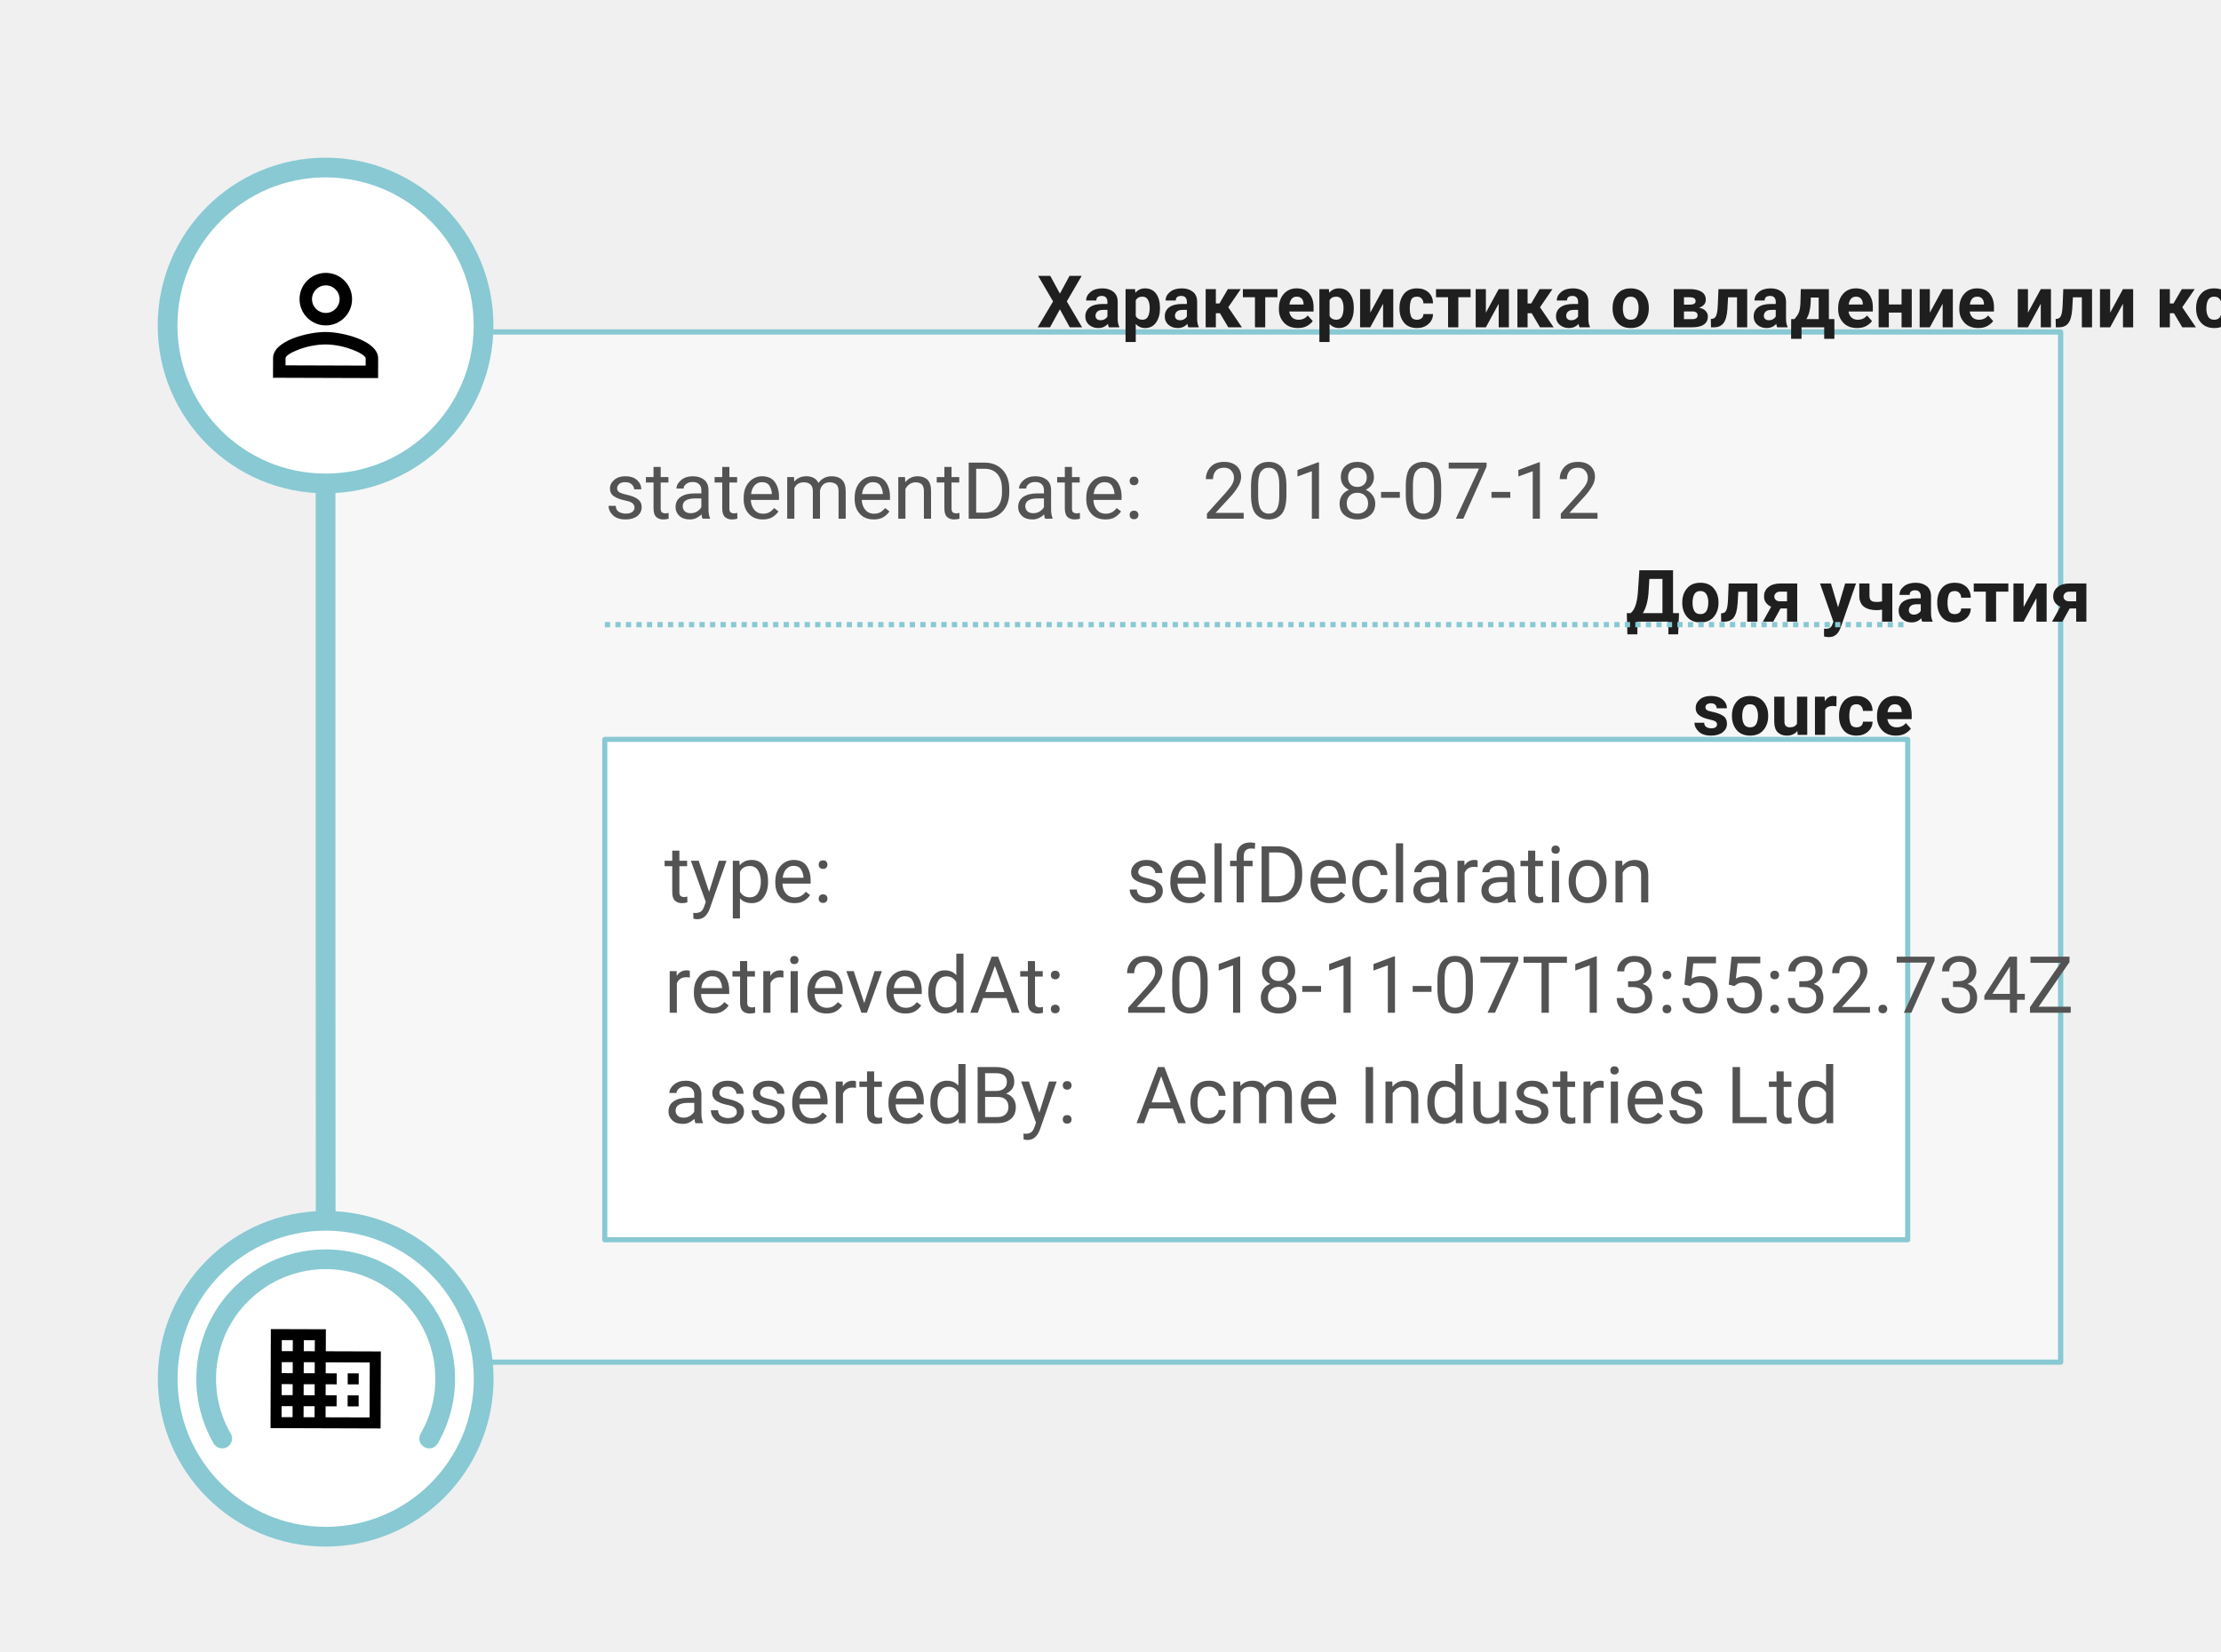
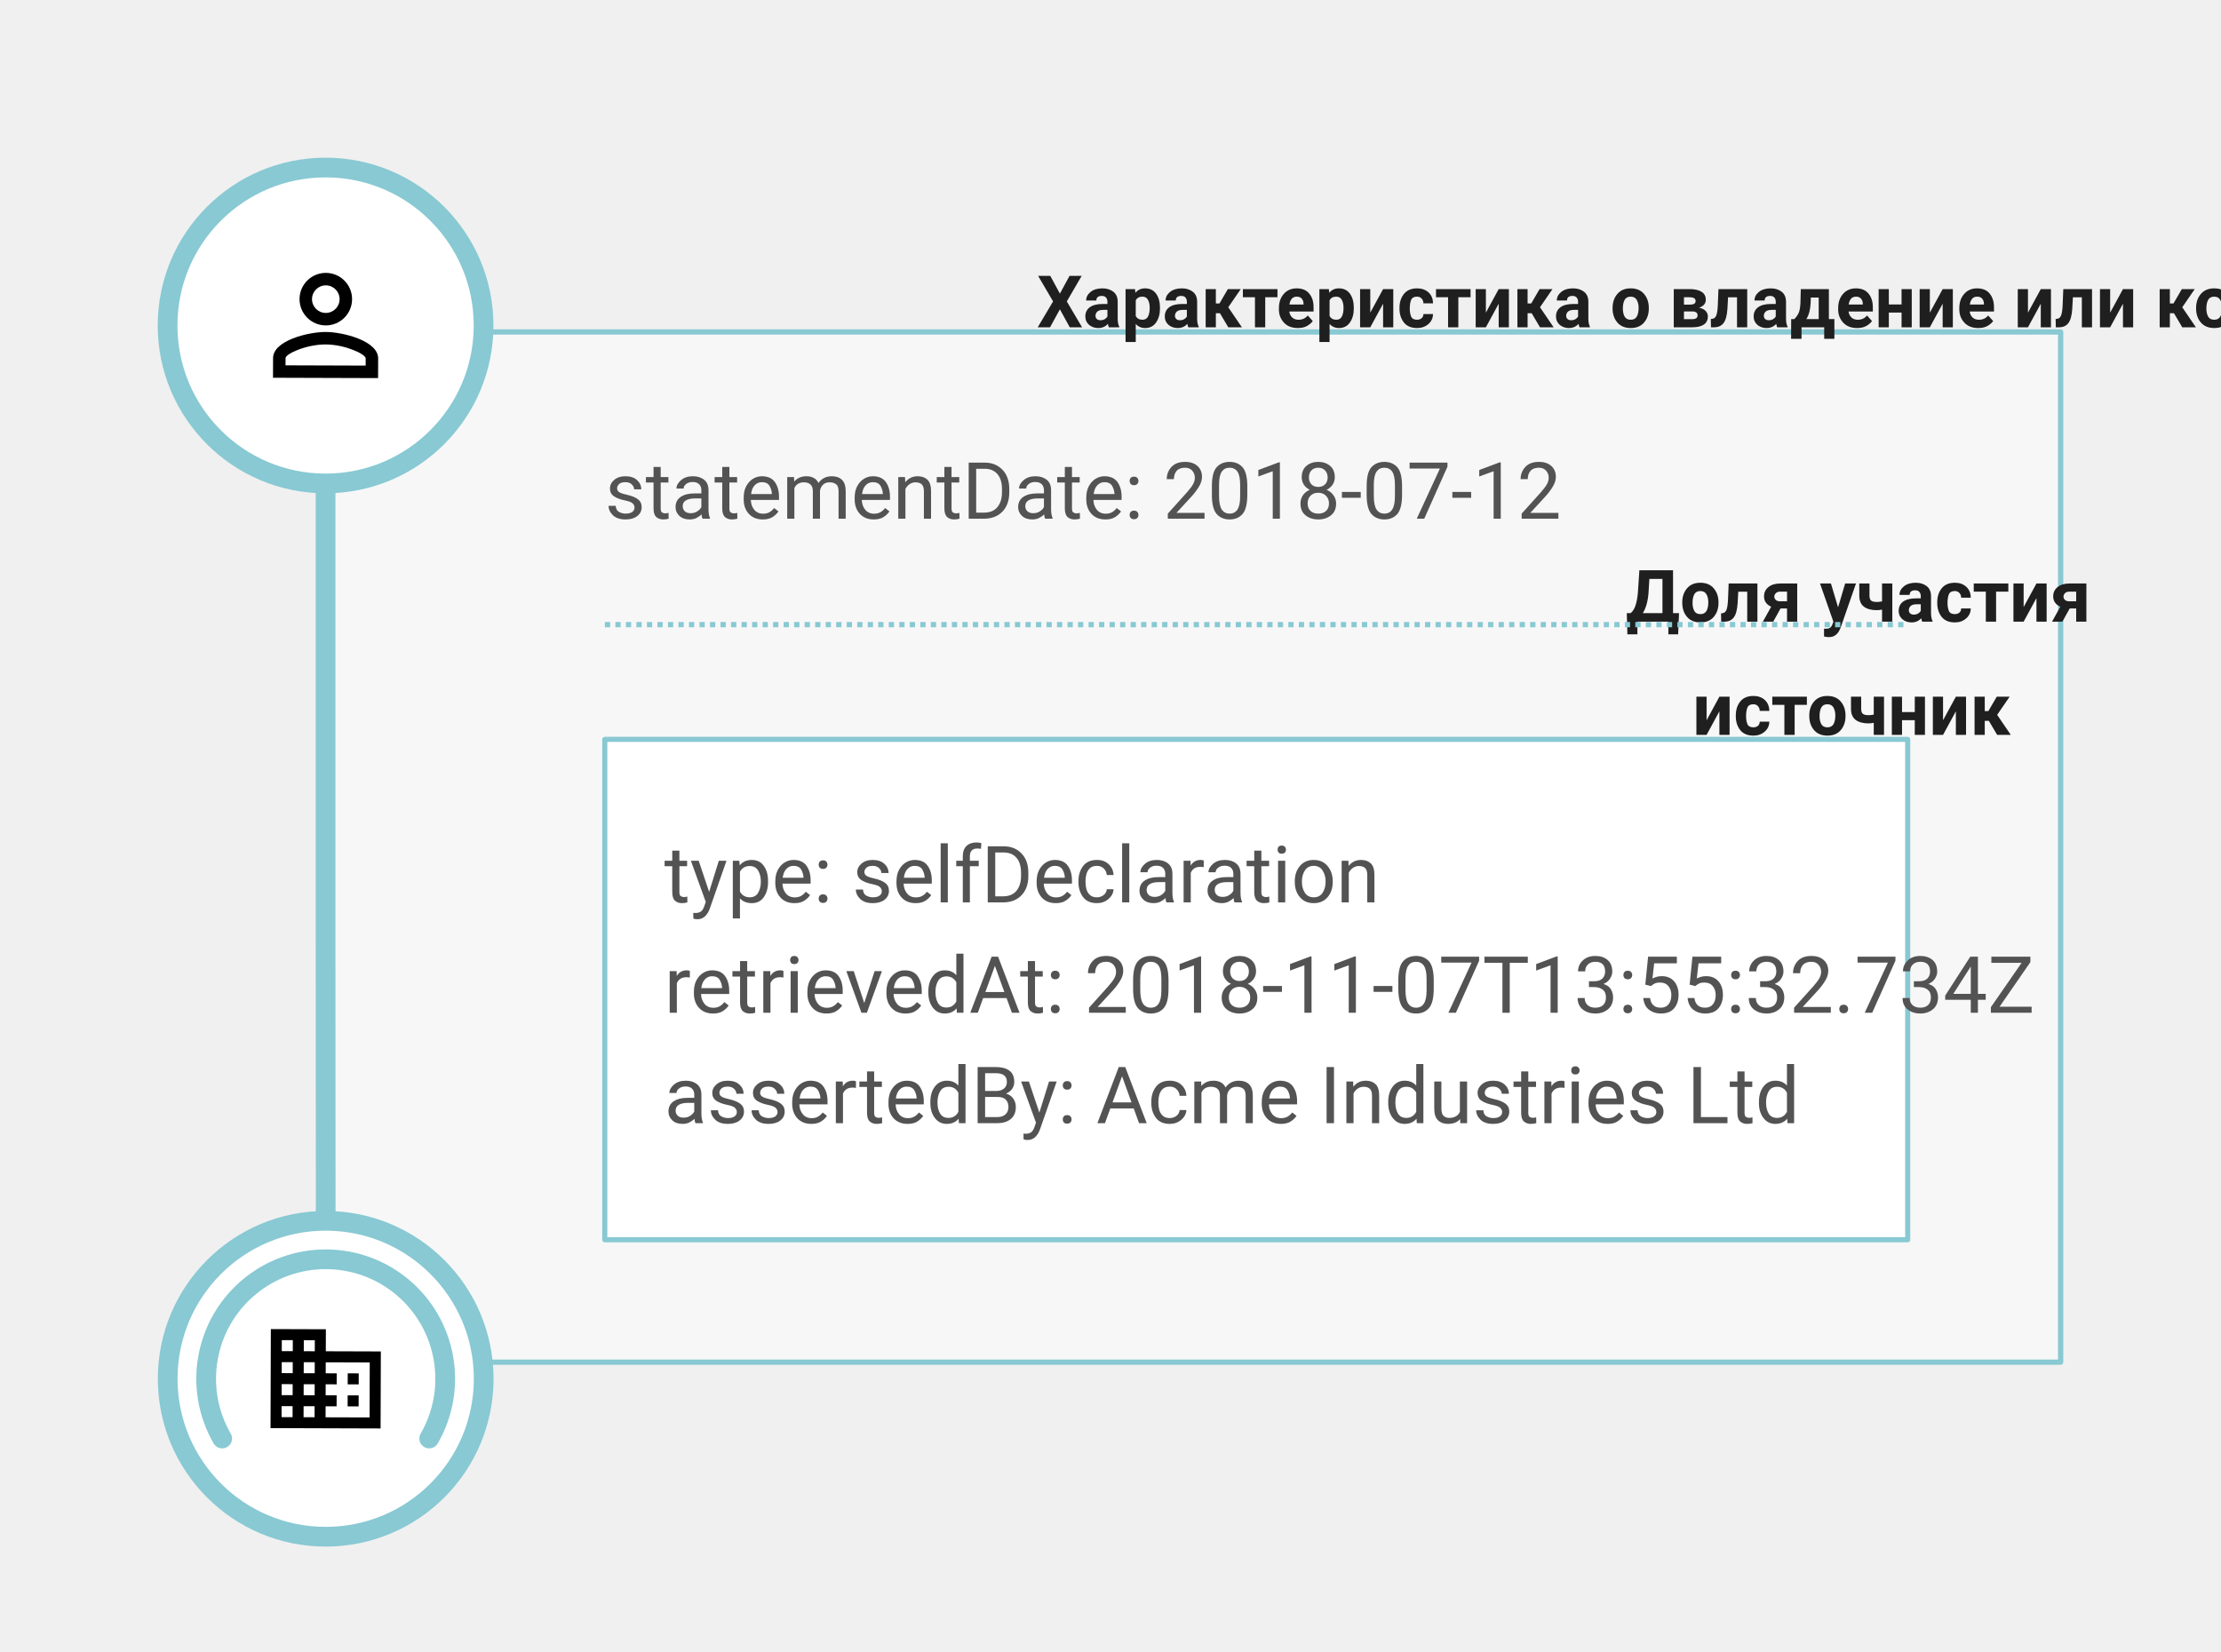
<svg xmlns="http://www.w3.org/2000/svg" id="Layer_1" data-name="Layer 1" viewBox="0 0 422.451 314.247" version="1.1" width="422.451" height="314.247">
  <defs id="defs3">
    <marker orient="auto" refY="0" refX="0" id="Arrow1Lend" style="overflow:visible">
      <path id="path4371" d="M 0,0 5,-5 -12.5,0 5,5 0,0 Z" style="fill:#00deb6;fill-opacity:1;fill-rule:evenodd;stroke:#00deb6;stroke-width:1pt;stroke-opacity:1" transform="matrix(-0.8,0,0,-0.8,-10,0)" />
    </marker>
    <marker orient="auto" refY="0" refX="0" id="Arrow1Mend" style="overflow:visible">
      <path id="path4377" d="M 0,0 5,-5 -12.5,0 5,5 0,0 Z" style="fill:#00deb6;fill-opacity:1;fill-rule:evenodd;stroke:#00deb6;stroke-width:1pt;stroke-opacity:1" transform="matrix(-0.4,0,0,-0.4,-4,0)" />
    </marker>
    <marker orient="auto" refY="0" refX="0" id="Arrow1Mstart" style="overflow:visible">
      <path id="path4374" d="M 0,0 5,-5 -12.5,0 5,5 0,0 Z" style="fill:#88c9d3;fill-opacity:1;fill-rule:evenodd;stroke:#88c9d3;stroke-width:1pt;stroke-opacity:1" transform="matrix(0.4,0,0,0.4,4,0)" />
    </marker>
    <style id="style5">.cls-1,.cls-10,.cls-11,.cls-7,.cls-8{fill:none;}.cls-1,.cls-11{stroke:#00deb6;}.cls-1,.cls-10,.cls-11,.cls-7{stroke-miterlimit:10;}.cls-2{fill:#00deb6;}.cls-3{font-size:16px;fill:#262737;}.cls-12,.cls-3{font-family:HKGrotesk-SemiBold, HK Grotesk;font-weight:700;}.cls-4{letter-spacing:-0.03em;}.cls-5{letter-spacing:-0.02em;}.cls-6{letter-spacing:0em;}.cls-7{stroke:#262737;}.cls-11,.cls-7{stroke-width:5px;}.cls-9{letter-spacing:-0.01em;}.cls-10{stroke:#e6e6e6;}.cls-12{font-size:12px;fill:gray;}.cls-13{letter-spacing:-0.03em;}.cls-14{letter-spacing:-0.01em;}.cls-15{letter-spacing:-0.02em;}.cls-16{letter-spacing:0em;}.cls-17{letter-spacing:0em;}.cls-18{letter-spacing:0em;}</style>
    <marker orient="auto" refY="0" refX="0" id="Arrow1Mstart-2" style="overflow:visible">
      <path id="path4374-0" d="M 0,0 5,-5 -12.5,0 5,5 0,0 Z" style="fill:#88c9d3;fill-opacity:1;fill-rule:evenodd;stroke:#88c9d3;stroke-width:1pt;stroke-opacity:1" transform="matrix(0.4,0,0,0.4,4,0)" />
    </marker>
    <clipPath id="p.1">
      <path style="clip-rule:evenodd" id="path3414" d="M 0,0 30,0 30,26 0,26 Z" />
    </clipPath>
    <clipPath id="p.2">
      <path style="clip-rule:evenodd" id="path3423" d="M 0,0 24,0 24,25 0,25 Z" />
    </clipPath>
    <clipPath id="p.1-3">
      <path style="clip-rule:evenodd" id="path3414-8" d="M 0,0 30,0 30,26 0,26 Z" />
    </clipPath>
    <clipPath id="p.1-3-0">
      <path style="clip-rule:evenodd" id="path3414-8-5" d="M 0,0 30,0 30,26 0,26 Z" />
    </clipPath>
    <clipPath id="p.2-5">
      <path style="clip-rule:evenodd" id="path3423-3" d="M 0,0 24,0 24,25 0,25 Z" />
    </clipPath>
    <clipPath id="p.1-9">
      <path style="clip-rule:evenodd" id="path3414-1" d="M 0,0 30,0 30,26 0,26 Z" />
    </clipPath>
    <marker orient="auto" refY="0" refX="0" id="Arrow1Mstart-2-5" style="overflow:visible">
      <path id="path4374-0-0" d="M 0,0 5,-5 -12.5,0 5,5 0,0 Z" style="fill:#00deb6;fill-opacity:1;fill-rule:evenodd;stroke:#00deb6;stroke-width:1pt;stroke-opacity:1" transform="matrix(0.4,0,0,0.4,4,0)" />
    </marker>
    <marker orient="auto" refY="0" refX="0" id="Arrow1Mstart-4" style="overflow:visible">
      <path id="path4374-9" d="M 0,0 5,-5 -12.5,0 5,5 0,0 Z" style="fill:#00deb6;fill-opacity:1;fill-rule:evenodd;stroke:#00deb6;stroke-width:1pt;stroke-opacity:1" transform="matrix(0.4,0,0,0.4,4,0)" />
    </marker>
    <marker orient="auto" refY="0" refX="0" id="Arrow1Mstart-2-9" style="overflow:visible">
      <path id="path4374-0-9" d="M 0,0 5,-5 -12.5,0 5,5 0,0 Z" style="fill:#88c9d3;fill-opacity:1;fill-rule:evenodd;stroke:#88c9d3;stroke-width:1pt;stroke-opacity:1" transform="matrix(0.4,0,0,0.4,4,0)" />
    </marker>
    <marker orient="auto" refY="0" refX="0" id="Arrow1Mstart-2-9-8" style="overflow:visible">
      <path id="path4374-0-9-9" d="M 0,0 5,-5 -12.5,0 5,5 0,0 Z" style="fill:#88c9d3;fill-opacity:1;fill-rule:evenodd;stroke:#88c9d3;stroke-width:1pt;stroke-opacity:1" transform="matrix(0.4,0,0,0.4,4,0)" />
    </marker>
  </defs>
  <rect style="fill:#f7f7f7;fill-opacity:1;stroke:#88c9d3;stroke-width:1;stroke-linecap:round;stroke-linejoin:round;stroke-miterlimit:10;stroke-dasharray:none;stroke-opacity:1" id="rect11772" width="330" height="196" x="61.951" y="63.161" />
  <circle class="cls-11" id="circle209-2-0-1" style="fill:#ffffff;fill-opacity:1;stroke:#88c9d3;stroke-width:3.75;stroke-linecap:round;stroke-miterlimit:8.5;stroke-dasharray:none;stroke-opacity:1" cx="61.949" cy="262.319" r="30.052" />
  <path class="cls-11" id="circle209-7-4" style="fill:none;stroke:#88c9d3;stroke-width:3.75;stroke-linecap:round;stroke-miterlimit:8.5;stroke-dasharray:none;stroke-opacity:1" d="m 42.26,273.687 a 22.735,22.735 0 0 1 5.075,-28.783 22.735,22.735 0 0 1 29.227,0 22.735,22.735 0 0 1 5.075,28.783" />
  <path class="cls-2" d="M 347.068,56.626 Z" id="path11-6" style="fill:#00deb6" />
  <path d="m 347.068,56.626 0,0 m 0,0 0,0 m 0,0 z m 0,0 z" id="path27-3" />
  <path class="cls-8" d="M 347.068,56.626 Z" id="path29-0" style="fill:none" />
  <path class="cls-8" d="M 347.068,56.626 Z" id="path41-6" style="fill:none" />
  <path d="m 347.068,56.626 z m 0,0 z m 0,0 z m 0,0 z m 0,0 z m 0,0 z m 0,0 z m 0,0 z m 0,0 z m 0,0 z m 0,0 z m 0,0 z" id="path43-0" />
  <path class="cls-10" d="m 347.068,56.626 0,0" id="path45-4" style="fill:none;stroke:#e6e6e6;stroke-miterlimit:10" />
  <path class="cls-10" d="m 347.068,56.626 0,0" id="path47-5" style="fill:none;stroke:#e6e6e6;stroke-miterlimit:10" />
  <path class="cls-10" d="m 347.068,56.626 0,0" id="path49-8" style="fill:none;stroke:#e6e6e6;stroke-miterlimit:10" />
  <path class="cls-10" d="m 347.068,56.626 0,0" id="path51-2" style="fill:none;stroke:#e6e6e6;stroke-miterlimit:10" />
  <path class="cls-10" d="m 347.068,56.626 0,0" id="path53-8" style="fill:none;stroke:#e6e6e6;stroke-miterlimit:10" />
  <path class="cls-10" d="m 347.068,56.626 0,0" id="path55-6" style="fill:none;stroke:#e6e6e6;stroke-miterlimit:10" />
  <path class="cls-10" d="m 347.068,56.626 0,0" id="path57-8" style="fill:none;stroke:#e6e6e6;stroke-miterlimit:10" />
  <path class="cls-10" d="m 347.068,56.626 0,0" id="path59-5" style="fill:none;stroke:#e6e6e6;stroke-miterlimit:10" />
  <path class="cls-10" d="m 347.068,56.626 0,0" id="path61-3" style="fill:none;stroke:#e6e6e6;stroke-miterlimit:10" />
  <path class="cls-10" d="m 347.068,56.626 0,0" id="path63-4" style="fill:none;stroke:#e6e6e6;stroke-miterlimit:10" />
  <path class="cls-10" d="m 347.068,56.626 0,0" id="path65-0" style="fill:none;stroke:#e6e6e6;stroke-miterlimit:10" />
  <path class="cls-10" d="m 347.068,56.626 0,0" id="path67-1" style="fill:none;stroke:#e6e6e6;stroke-miterlimit:10" />
  <path class="cls-10" d="m 347.068,56.626 0,0" id="path69-7" style="fill:none;stroke:#e6e6e6;stroke-miterlimit:10" />
  <path class="cls-10" d="m 347.068,56.626 0,0" id="path71-7" style="fill:none;stroke:#e6e6e6;stroke-miterlimit:10" />
  <path class="cls-10" d="m 347.068,56.626 0,0" id="path73-8" style="fill:none;stroke:#e6e6e6;stroke-miterlimit:10" />
  <path class="cls-10" d="m 347.068,56.626 0,0" id="path75-0" style="fill:none;stroke:#e6e6e6;stroke-miterlimit:10" />
  <path class="cls-10" d="m 347.068,56.626 0,0" id="path77-8" style="fill:none;stroke:#e6e6e6;stroke-miterlimit:10" />
  <path class="cls-11" d="m 347.068,56.626 0,0" id="path79-9" style="fill:none;stroke:#00deb6;stroke-width:5px;stroke-miterlimit:10" />
  <path class="cls-11" d="m 347.068,56.626 0,0" id="path85-7" style="fill:none;stroke:#00deb6;stroke-width:5px;stroke-miterlimit:10" />
  <path class="cls-11" d="m 347.068,56.626 0,0" id="path87-8" style="fill:none;stroke:#00deb6;stroke-width:5px;stroke-miterlimit:10" />
  <path class="cls-11" d="m 347.068,56.626 0,0" id="path89-3" style="fill:none;stroke:#00deb6;stroke-width:5px;stroke-miterlimit:10" />
  <path class="cls-11" d="m 347.068,56.626 0,0" id="path91-9" style="fill:none;stroke:#00deb6;stroke-width:5px;stroke-miterlimit:10" />
  <path class="cls-11" d="m 347.068,56.626 0,0" id="path93-7" style="fill:none;stroke:#00deb6;stroke-width:5px;stroke-miterlimit:10" />
  <path class="cls-11" d="m 347.068,56.626 0,0" id="path95-2" style="fill:none;stroke:#00deb6;stroke-width:5px;stroke-miterlimit:10" />
  <path class="cls-10" d="m 347.068,56.626 0,0" id="path97-5" style="fill:none;stroke:#e6e6e6;stroke-miterlimit:10" />
  <path class="cls-10" d="m 347.068,56.626 0,0" id="path99-0" style="fill:none;stroke:#e6e6e6;stroke-miterlimit:10" />
  <path class="cls-10" d="m 347.068,56.626 0,0" id="path101-2" style="fill:none;stroke:#e6e6e6;stroke-miterlimit:10" />
  <path class="cls-10" d="m 347.068,56.626 0,0" id="path103-4" style="fill:none;stroke:#e6e6e6;stroke-miterlimit:10" />
  <path class="cls-10" d="m 347.068,56.626 0,0" id="path105-8" style="fill:none;stroke:#e6e6e6;stroke-miterlimit:10" />
  <path class="cls-10" d="m 347.068,56.626 0,0" id="path107-0" style="fill:none;stroke:#e6e6e6;stroke-miterlimit:10" />
  <path class="cls-10" d="m 347.068,56.626 0,0" id="path109-6" style="fill:none;stroke:#e6e6e6;stroke-miterlimit:10" />
  <path class="cls-10" d="m 347.068,56.626 0,0" id="path111-2" style="fill:none;stroke:#e6e6e6;stroke-miterlimit:10" />
  <path class="cls-10" d="m 347.068,56.626 0,0" id="path113-6" style="fill:none;stroke:#e6e6e6;stroke-miterlimit:10" />
  <path class="cls-10" d="m 347.068,56.626 0,0" id="path115-5" style="fill:none;stroke:#e6e6e6;stroke-miterlimit:10" />
  <path class="cls-10" d="m 347.068,56.626 0,0" id="path117-6" style="fill:none;stroke:#e6e6e6;stroke-miterlimit:10" />
  <path class="cls-10" d="m 347.068,56.626 0,0" id="path119-6" style="fill:none;stroke:#e6e6e6;stroke-miterlimit:10" />
  <path class="cls-2" d="M 347.068,56.626 Z" id="path171-1" style="fill:#00deb6" />
  <path class="cls-2" d="M 347.068,56.626 Z" id="path197-3" style="fill:#00deb6" />
  <path class="cls-8" d="M 347.068,56.626 Z" id="path211-2" style="fill:none" />
  <path d="m 347.068,56.626 z m 0,0 z m 0,0 z m 0,0 z m 0,0 z m 0,0 z m 0,0 z m 0,0 z m 0,0 z m 0,0 z m 0,0 z m 0,0 z" id="path213-9" />
  <path id="path4516" d="m 61.97,257.087 0.013,-4.186 -10.466,-0.034 -0.059,18.838 20.932,0.068 0.048,-14.652 z m -6.32,12.539 -2.093,-0.007 0.006,-2.093 2.093,0.007 z m 0.013,-4.186 -2.093,-0.007 0.006,-2.093 2.093,0.007 z m 0.013,-4.186 -2.093,-0.007 0.006,-2.093 2.093,0.007 z m 0.013,-4.186 -2.093,-0.007 0.006,-2.093 2.093,0.007 z m 4.146,12.573 -2.093,-0.006 0.006,-2.095 2.093,0.007 z m 0.013,-4.186 -2.093,-0.006 0.006,-2.093 2.093,0.007 z m 0.013,-4.186 -2.093,-0.006 0.006,-2.093 2.093,0.007 z m 0.013,-4.186 -2.093,-0.006 0.007,-2.093 2.093,0.007 z m 10.426,12.593 -8.373,-0.025 0.006,-2.093 2.093,0.007 0.006,-2.093 -2.093,-0.006 0.006,-2.093 2.093,0.007 0.006,-2.093 -2.093,-0.006 0.006,-2.093 8.373,0.028 z m -2.066,-8.38 -2.093,-0.006 -0.007,2.093 2.093,0.007 z m -0.013,4.186 -2.093,-0.006 -0.007,2.093 2.093,0.007 z" />
  <circle class="cls-11" id="circle209-2-0-1-7" style="fill:#ffffff;fill-opacity:1;stroke:#88c9d3;stroke-width:3.75;stroke-linecap:round;stroke-miterlimit:8.5;stroke-dasharray:none;stroke-opacity:1" cx="61.927" cy="61.927" r="30.052" />
  <path style="fill:none;fill-rule:evenodd;stroke:#88c9d3;stroke-width:3.75;stroke-linecap:butt;stroke-linejoin:miter;stroke-miterlimit:8.5;stroke-dasharray:none;stroke-opacity:1" d="m 61.927,91.979 1.2e-5,85.868 0.023,54.42" id="path12354-2-8-1" />
  <path id="path5743" d="m 61.979,54.292 a 2.623,2.623 0 1 1 -2.632,2.614 2.623,2.623 0 0 1 2.632,-2.614 m -0.036,11.242 c 3.71,0.012 7.614,1.849 7.611,2.648 l -0.005,1.374 -15.24,-0.05 0.005,-1.374 c 0,-0.799 3.918,-2.611 7.629,-2.598 m 0.044,-13.616 a 4.997,4.997 0 1 0 4.981,5.013 4.995,4.995 0 0 0 -4.981,-5.013 z m -0.036,11.242 c -3.335,-0.011 -9.999,1.641 -10.011,4.964 l -0.012,3.747 19.986,0.064 0.013,-3.747 c 0.011,-3.322 -6.641,-5.017 -9.976,-5.028 z" />
  <rect style="fill:#ffffff;fill-opacity:1;stroke:#88c9d3;stroke-width:0.97;stroke-linecap:round;stroke-linejoin:round;stroke-miterlimit:10;stroke-dasharray:none;stroke-opacity:1" id="rect11772-8" width="247.824" height="95.199" x="115.035" y="140.672" />
  <text xml:space="preserve" style="font-style:normal;font-variant:normal;font-weight:normal;font-stretch:normal;font-size:15px;line-height:140%;font-family:Roboto;-inkscape-font-specification:'Roboto, Normal';text-align:start;letter-spacing:0px;word-spacing:0px;writing-mode:lr-tb;text-anchor:start;fill:#535353;fill-opacity:1;stroke:none;stroke-width:1px;stroke-linecap:butt;stroke-linejoin:miter;stroke-opacity:1" x="126.353" y="171.688" id="text14691">
-     <tspan x="126.353" y="171.688" style="color:#000000;font-style:normal;font-variant:normal;font-weight:normal;font-stretch:normal;font-size:15px;line-height:140%;font-family:Roboto;-inkscape-font-specification:'Roboto, Normal';text-align:start;writing-mode:lr-tb;text-anchor:start;clip-rule:nonzero;display:inline;overflow:visible;visibility:visible;opacity:1;isolation:auto;mix-blend-mode:normal;color-interpolation:sRGB;color-interpolation-filters:linearRGB;solid-color:#000000;solid-opacity:1;fill:#535353;fill-opacity:1;fill-rule:nonzero;stroke:none;stroke-width:1px;stroke-linecap:butt;stroke-linejoin:miter;stroke-miterlimit:4;stroke-dasharray:none;stroke-dashoffset:0;stroke-opacity:1;color-rendering:auto;image-rendering:auto;shape-rendering:auto;text-rendering:auto;enable-background:accumulate" id="tspan9721">type:               selfDeclaration</tspan>
-     <tspan x="126.353" y="192.688" style="color:#000000;font-style:normal;font-variant:normal;font-weight:normal;font-stretch:normal;font-size:15px;line-height:140%;font-family:Roboto;-inkscape-font-specification:'Roboto, Normal';text-align:start;writing-mode:lr-tb;text-anchor:start;clip-rule:nonzero;display:inline;overflow:visible;visibility:visible;opacity:1;isolation:auto;mix-blend-mode:normal;color-interpolation:sRGB;color-interpolation-filters:linearRGB;solid-color:#000000;solid-opacity:1;fill:#535353;fill-opacity:1;fill-rule:nonzero;stroke:none;stroke-width:1px;stroke-linecap:butt;stroke-linejoin:miter;stroke-miterlimit:4;stroke-dasharray:none;stroke-dashoffset:0;stroke-opacity:1;color-rendering:auto;image-rendering:auto;shape-rendering:auto;text-rendering:auto;enable-background:accumulate" id="tspan9725">retrievedAt:   2018-11-07T13:55:32.734Z</tspan>
-     <tspan x="126.353" y="213.688" style="color:#000000;font-style:normal;font-variant:normal;font-weight:normal;font-stretch:normal;font-size:15px;line-height:140%;font-family:Roboto;-inkscape-font-specification:'Roboto, Normal';text-align:start;writing-mode:lr-tb;text-anchor:start;clip-rule:nonzero;display:inline;overflow:visible;visibility:visible;opacity:1;isolation:auto;mix-blend-mode:normal;color-interpolation:sRGB;color-interpolation-filters:linearRGB;solid-color:#000000;solid-opacity:1;fill:#535353;fill-opacity:1;fill-rule:nonzero;stroke:none;stroke-width:1px;stroke-linecap:butt;stroke-linejoin:miter;stroke-miterlimit:4;stroke-dasharray:none;stroke-dashoffset:0;stroke-opacity:1;color-rendering:auto;image-rendering:auto;shape-rendering:auto;text-rendering:auto;enable-background:accumulate" id="tspan10952">assertedBy:   Acme Industries Ltd</tspan>
+     <tspan x="126.353" y="171.688" style="color:#000000;font-style:normal;font-variant:normal;font-weight:normal;font-stretch:normal;font-size:15px;line-height:140%;font-family:Roboto;-inkscape-font-specification:'Roboto, Normal';text-align:start;writing-mode:lr-tb;text-anchor:start;clip-rule:nonzero;display:inline;overflow:visible;visibility:visible;opacity:1;isolation:auto;mix-blend-mode:normal;color-interpolation:sRGB;color-interpolation-filters:linearRGB;solid-color:#000000;solid-opacity:1;fill:#535353;fill-opacity:1;fill-rule:nonzero;stroke:none;stroke-width:1px;stroke-linecap:butt;stroke-linejoin:miter;stroke-miterlimit:4;stroke-dasharray:none;stroke-dashoffset:0;stroke-opacity:1;color-rendering:auto;image-rendering:auto;shape-rendering:auto;text-rendering:auto;enable-background:accumulate" id="tspan9721">type: selfDeclaration</tspan>
+     <tspan x="126.353" y="192.688" style="color:#000000;font-style:normal;font-variant:normal;font-weight:normal;font-stretch:normal;font-size:15px;line-height:140%;font-family:Roboto;-inkscape-font-specification:'Roboto, Normal';text-align:start;writing-mode:lr-tb;text-anchor:start;clip-rule:nonzero;display:inline;overflow:visible;visibility:visible;opacity:1;isolation:auto;mix-blend-mode:normal;color-interpolation:sRGB;color-interpolation-filters:linearRGB;solid-color:#000000;solid-opacity:1;fill:#535353;fill-opacity:1;fill-rule:nonzero;stroke:none;stroke-width:1px;stroke-linecap:butt;stroke-linejoin:miter;stroke-miterlimit:4;stroke-dasharray:none;stroke-dashoffset:0;stroke-opacity:1;color-rendering:auto;image-rendering:auto;shape-rendering:auto;text-rendering:auto;enable-background:accumulate" id="tspan9725">retrievedAt: 2018-11-07T13:55:32.734Z</tspan>
+     <tspan x="126.353" y="213.688" style="color:#000000;font-style:normal;font-variant:normal;font-weight:normal;font-stretch:normal;font-size:15px;line-height:140%;font-family:Roboto;-inkscape-font-specification:'Roboto, Normal';text-align:start;writing-mode:lr-tb;text-anchor:start;clip-rule:nonzero;display:inline;overflow:visible;visibility:visible;opacity:1;isolation:auto;mix-blend-mode:normal;color-interpolation:sRGB;color-interpolation-filters:linearRGB;solid-color:#000000;solid-opacity:1;fill:#535353;fill-opacity:1;fill-rule:nonzero;stroke:none;stroke-width:1px;stroke-linecap:butt;stroke-linejoin:miter;stroke-miterlimit:4;stroke-dasharray:none;stroke-dashoffset:0;stroke-opacity:1;color-rendering:auto;image-rendering:auto;shape-rendering:auto;text-rendering:auto;enable-background:accumulate" id="tspan10952">assertedBy: Acme Industries Ltd</tspan>
  </text>
  <text class="cls-3" id="text31-0" style="font-style:normal;font-variant:normal;font-weight:bold;font-stretch:normal;font-size:13.75px;line-height:125%;font-family:Roboto;-inkscape-font-specification:'Roboto, Bold';text-align:start;writing-mode:lr-tb;text-anchor:start;fill:#ffffff;fill-opacity:1" x="310.919" y="139.816">
-     <tspan x="321.919" y="139.816" id="tspan35-6" style="font-style:normal;font-variant:normal;font-weight:bold;font-stretch:normal;font-size:13.75px;line-height:125%;font-family:Roboto;-inkscape-font-specification:'Roboto, Bold';text-align:start;writing-mode:lr-tb;text-anchor:start;fill:#1f1f1f;fill-opacity:1">source</tspan>
+     <tspan x="321.919" y="139.816" id="tspan35-6" style="font-style:normal;font-variant:normal;font-weight:bold;font-stretch:normal;font-size:13.75px;line-height:125%;font-family:Roboto;-inkscape-font-specification:'Roboto, Bold';text-align:start;writing-mode:lr-tb;text-anchor:start;fill:#1f1f1f;fill-opacity:1">источник</tspan>
  </text>
  <text id="text9873" y="62.268" x="197.225" style="font-style:normal;font-variant:normal;font-weight:bold;font-stretch:normal;font-size:13.75px;line-height:120%;font-family:Roboto;-inkscape-font-specification:'Roboto, Bold';text-align:start;letter-spacing:0px;word-spacing:0px;writing-mode:lr-tb;text-anchor:start;fill:#1f1f1f;fill-opacity:1;stroke:none;stroke-width:1px;stroke-linecap:butt;stroke-linejoin:miter;stroke-opacity:1" xml:space="preserve">
    <tspan y="62.268" x="197.225" id="tspan9875">Характеристика о владение или контроль</tspan>
  </text>
  <text xml:space="preserve" style="font-style:normal;font-variant:normal;font-weight:normal;font-stretch:normal;font-size:15px;line-height:140%;font-family:Roboto;-inkscape-font-specification:'Roboto, Normal';text-align:start;letter-spacing:0px;word-spacing:0px;writing-mode:lr-tb;text-anchor:start;fill:#535353;fill-opacity:1;stroke:none;stroke-width:1px;stroke-linecap:butt;stroke-linejoin:miter;stroke-opacity:1" x="115.05" y="98.687" id="text14691-4">
-     <tspan x="115.05" y="98.687" style="color:#000000;font-style:normal;font-variant:normal;font-weight:normal;font-stretch:normal;font-size:15px;line-height:140%;font-family:Roboto;-inkscape-font-specification:'Roboto, Normal';text-align:start;writing-mode:lr-tb;text-anchor:start;clip-rule:nonzero;display:inline;overflow:visible;visibility:visible;opacity:1;isolation:auto;mix-blend-mode:normal;color-interpolation:sRGB;color-interpolation-filters:linearRGB;solid-color:#000000;solid-opacity:1;fill:#535353;fill-opacity:1;fill-rule:nonzero;stroke:none;stroke-width:1px;stroke-linecap:butt;stroke-linejoin:miter;stroke-miterlimit:4;stroke-dasharray:none;stroke-dashoffset:0;stroke-opacity:1;color-rendering:auto;image-rendering:auto;shape-rendering:auto;text-rendering:auto;enable-background:accumulate" id="tspan9721-0">statementDate:   2018-07-12</tspan>
+     <tspan x="115.05" y="98.687" style="color:#000000;font-style:normal;font-variant:normal;font-weight:normal;font-stretch:normal;font-size:15px;line-height:140%;font-family:Roboto;-inkscape-font-specification:'Roboto, Normal';text-align:start;writing-mode:lr-tb;text-anchor:start;clip-rule:nonzero;display:inline;overflow:visible;visibility:visible;opacity:1;isolation:auto;mix-blend-mode:normal;color-interpolation:sRGB;color-interpolation-filters:linearRGB;solid-color:#000000;solid-opacity:1;fill:#535353;fill-opacity:1;fill-rule:nonzero;stroke:none;stroke-width:1px;stroke-linecap:butt;stroke-linejoin:miter;stroke-miterlimit:4;stroke-dasharray:none;stroke-dashoffset:0;stroke-opacity:1;color-rendering:auto;image-rendering:auto;shape-rendering:auto;text-rendering:auto;enable-background:accumulate" id="tspan9721-0">statementDate: 2018-07-12</tspan>
    <tspan x="115.05" y="119.687" style="color:#000000;font-style:normal;font-variant:normal;font-weight:normal;font-stretch:normal;font-size:15px;line-height:140%;font-family:Roboto;-inkscape-font-specification:'Roboto, Normal';text-align:start;writing-mode:lr-tb;text-anchor:start;clip-rule:nonzero;display:inline;overflow:visible;visibility:visible;opacity:1;isolation:auto;mix-blend-mode:normal;color-interpolation:sRGB;color-interpolation-filters:linearRGB;solid-color:#000000;solid-opacity:1;fill:#535353;fill-opacity:1;fill-rule:nonzero;stroke:none;stroke-width:1px;stroke-linecap:butt;stroke-linejoin:miter;stroke-miterlimit:4;stroke-dasharray:none;stroke-dashoffset:0;stroke-opacity:1;color-rendering:auto;image-rendering:auto;shape-rendering:auto;text-rendering:auto;enable-background:accumulate" id="tspan9725-6" />
  </text>
  <text class="cls-3" id="text31-0-9-1" style="font-style:normal;font-variant:normal;font-weight:bold;font-stretch:normal;font-size:13.75px;line-height:125%;font-family:Roboto;-inkscape-font-specification:'Roboto, Bold';text-align:start;writing-mode:lr-tb;text-anchor:start;fill:#ffffff;fill-opacity:1" x="298.257" y="118.276">
    <tspan x="309.257" y="118.276" id="tspan35-6-8-4" style="font-style:normal;font-variant:normal;font-weight:bold;font-stretch:normal;font-size:13.75px;line-height:125%;font-family:Roboto;-inkscape-font-specification:'Roboto, Bold';text-align:start;writing-mode:lr-tb;text-anchor:start;fill:#1f1f1f;fill-opacity:1">Доля участия</tspan>
  </text>
  <path style="fill:none;fill-rule:evenodd;stroke:#88c9d3;stroke-width:1;stroke-linecap:butt;stroke-linejoin:miter;stroke-miterlimit:4;stroke-dasharray:1, 1;stroke-dashoffset:0;stroke-opacity:1" d="m 115.05,118.84 247.794,0" id="path9962" />
</svg>
